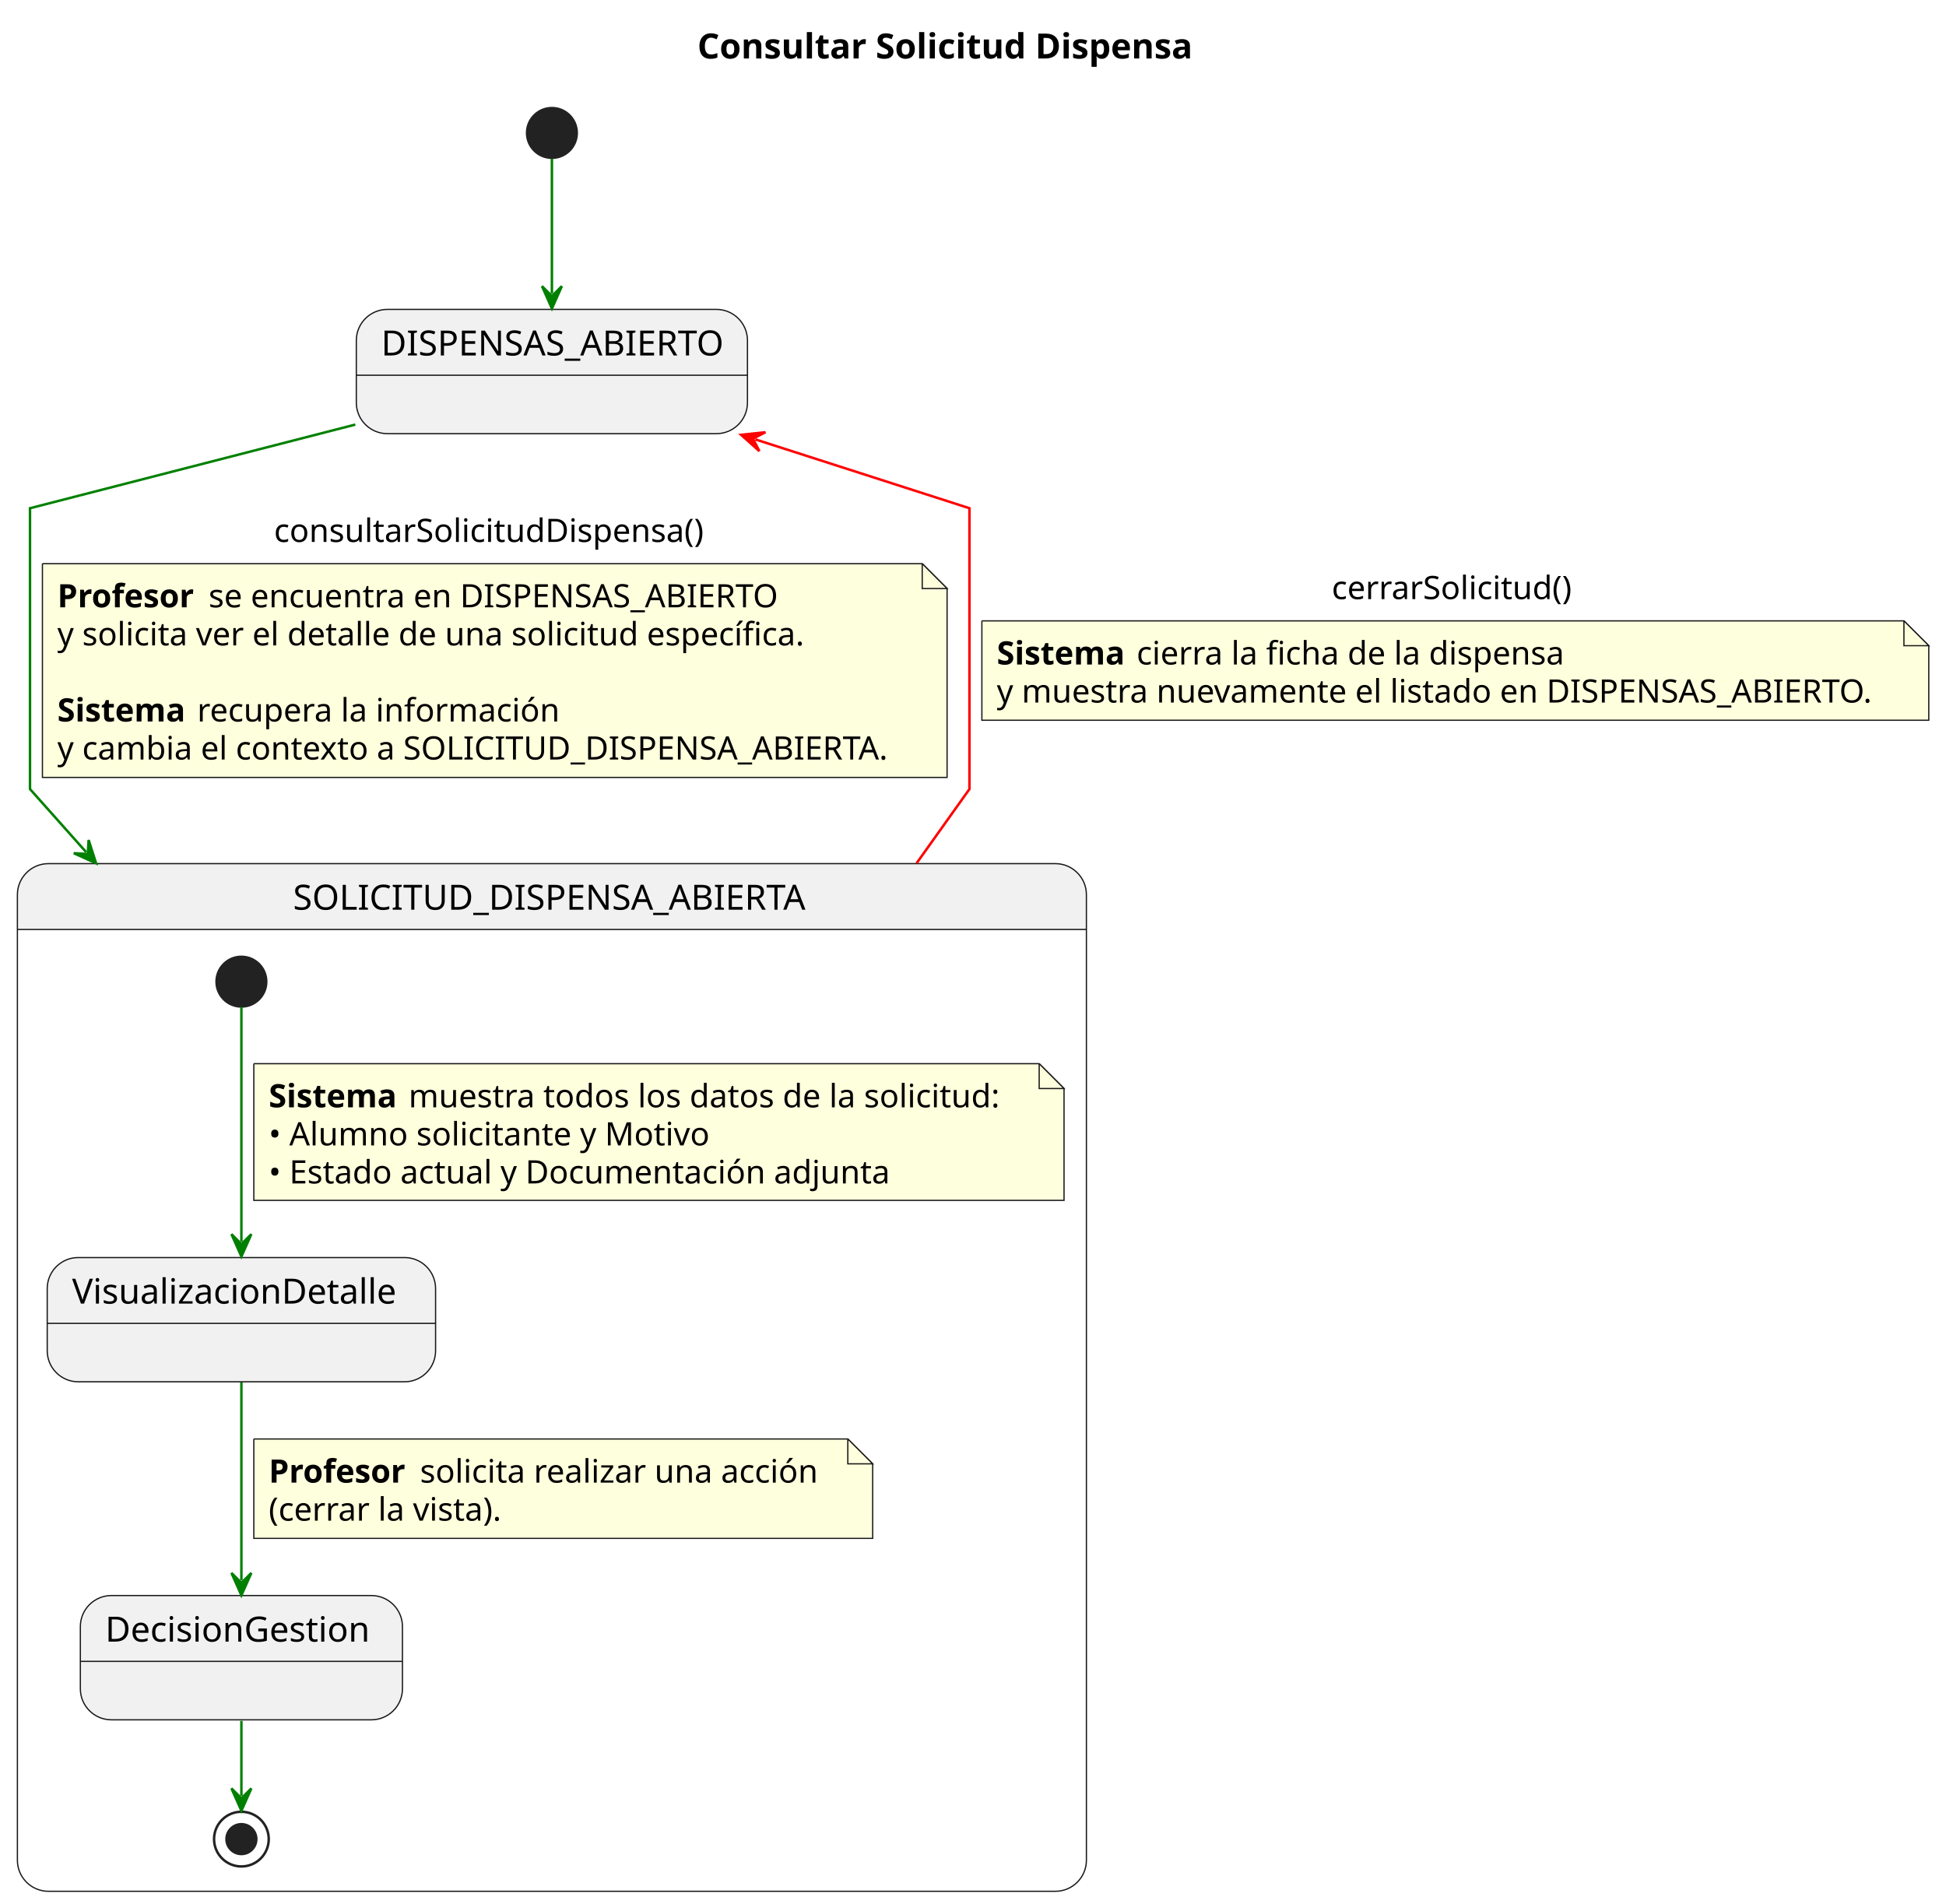
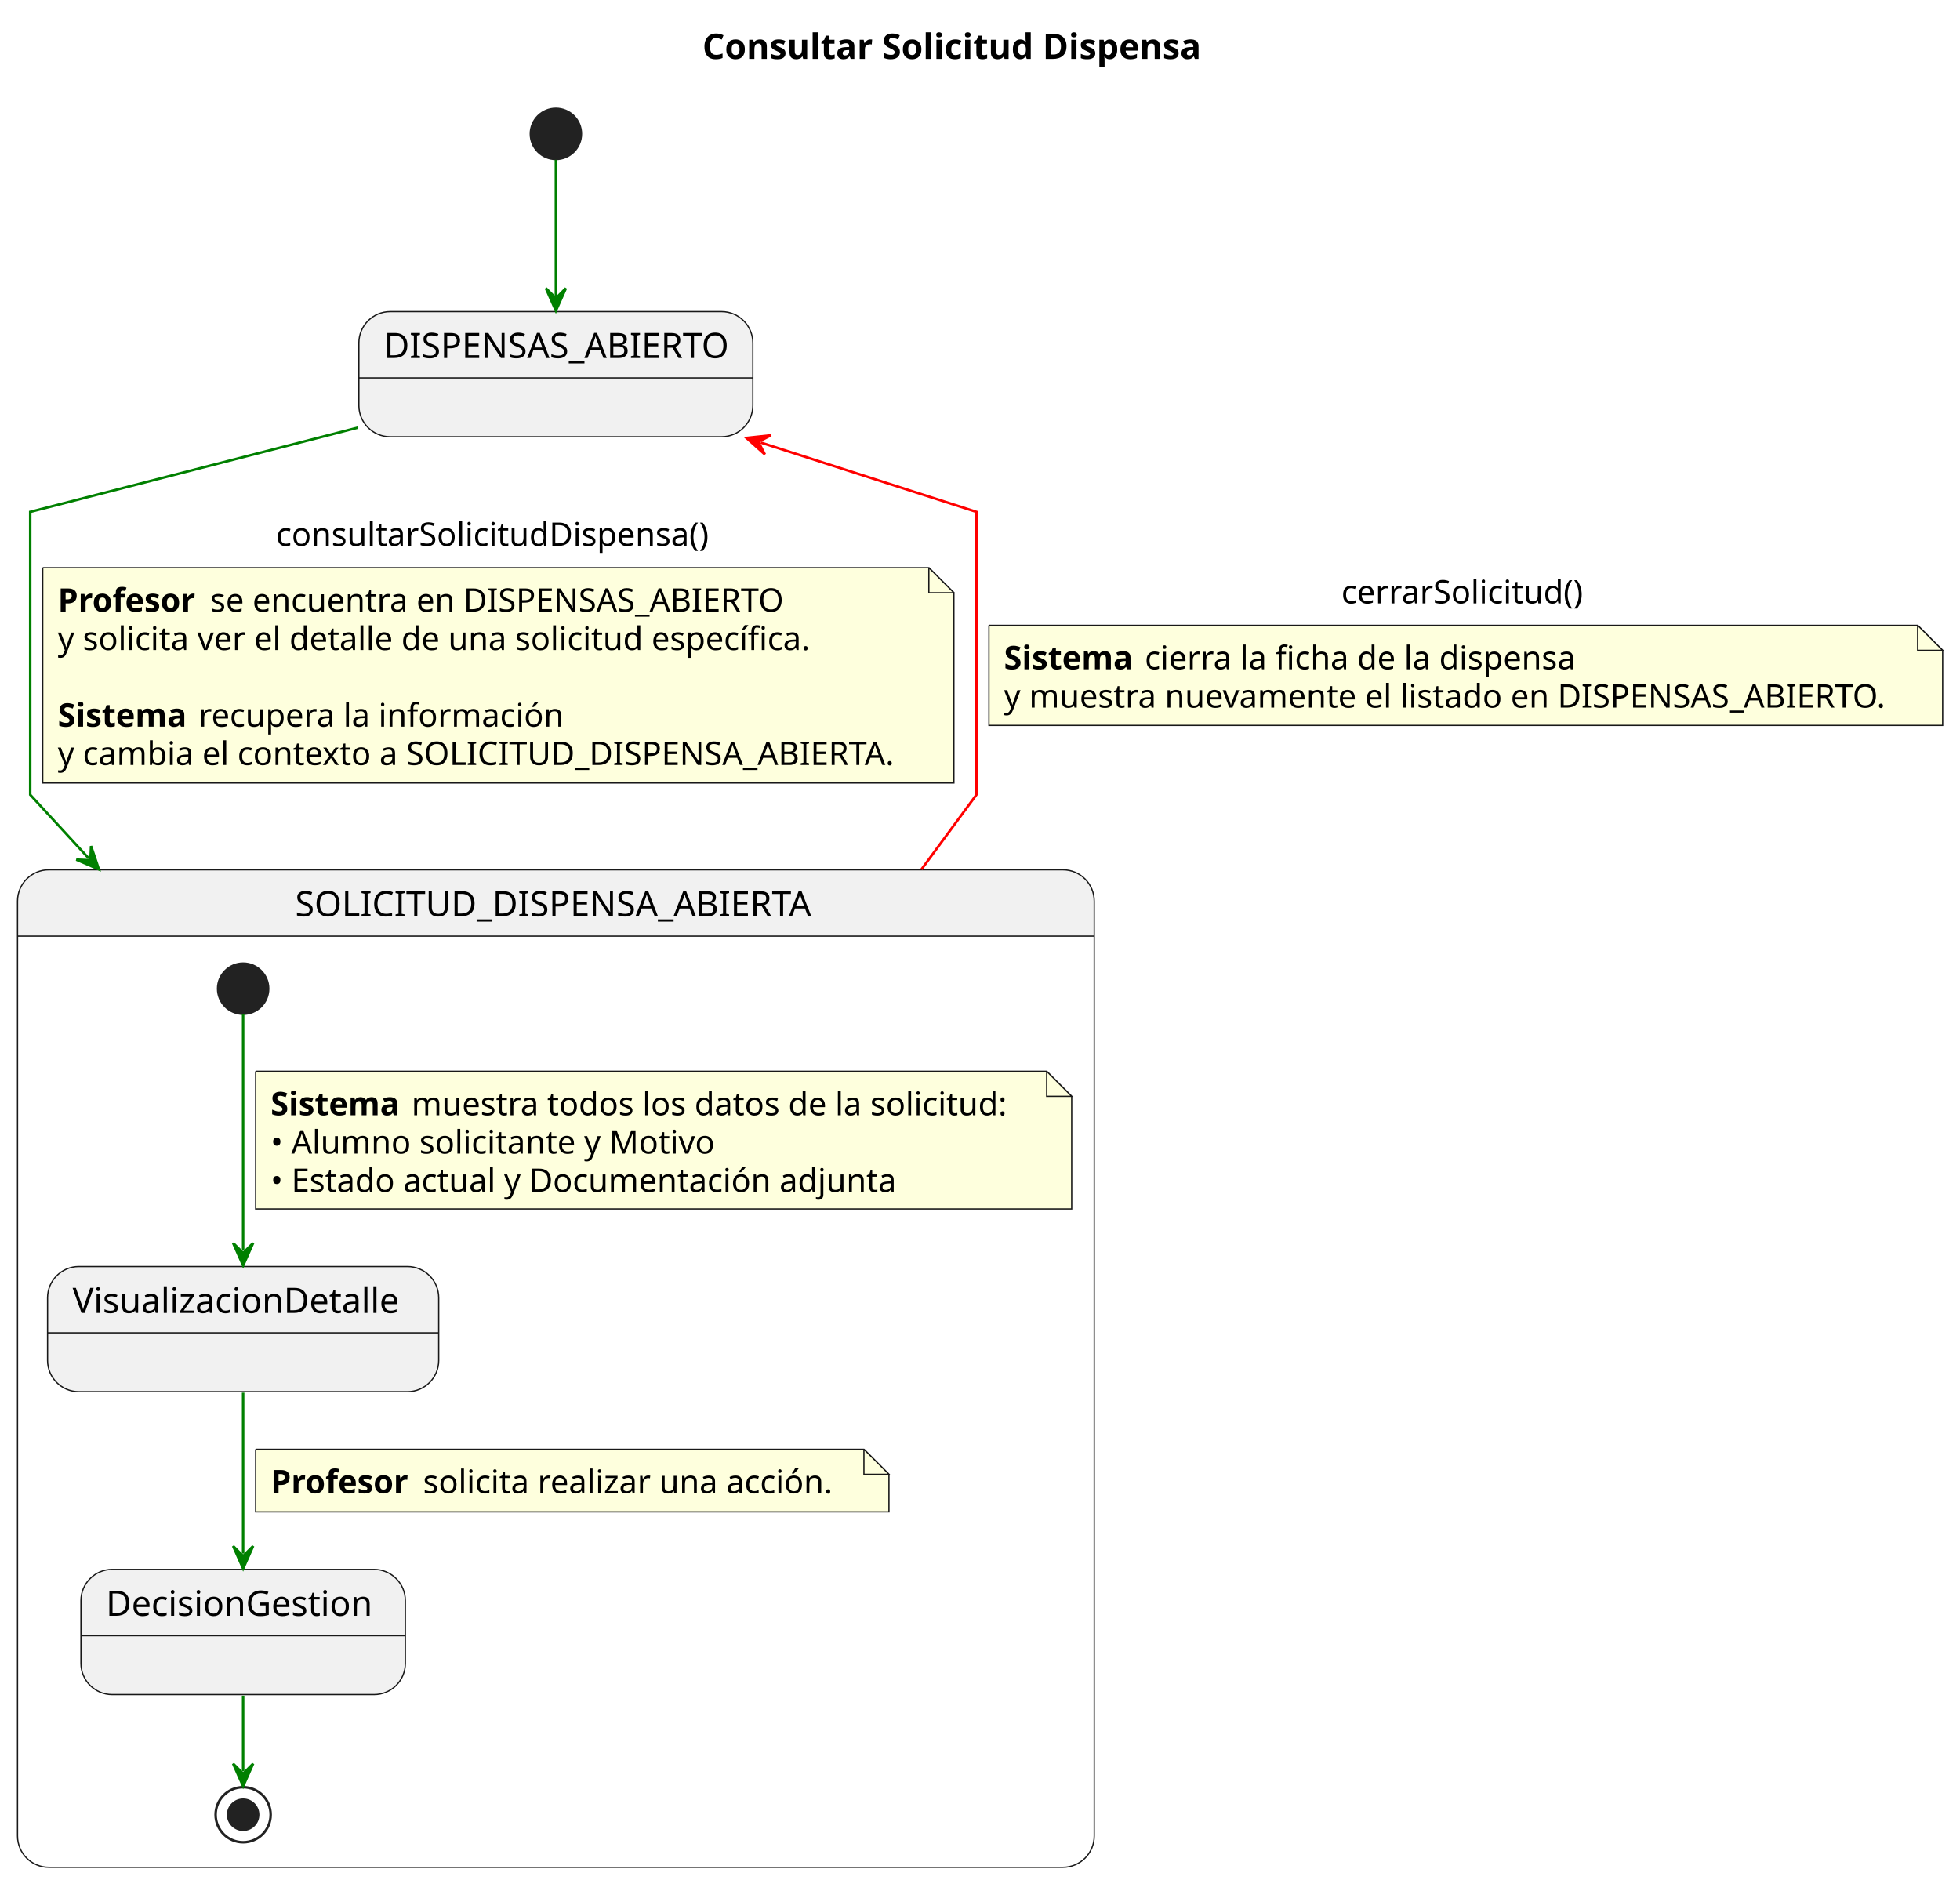
- <svg xmlns="http://www.w3.org/2000/svg" contentStyleType="text/css" data-diagram-type="STATE" height="766px" preserveAspectRatio="none" style="width:783px;height:766px;background:#FFFFFF;" version="1.1" viewBox="0 0 783 766" width="783px" zoomAndPan="magnify">
+ <svg xmlns="http://www.w3.org/2000/svg" contentStyleType="text/css" data-diagram-type="STATE" height="751px" preserveAspectRatio="none" style="width:783px;height:751px;background:#FFFFFF;" version="1.1" viewBox="0 0 783 751" width="783px" zoomAndPan="magnify">
  <defs />
  <g>
    <g class="title" data-source-line="1">
      <text fill="#000000" font-family="sans-serif" font-size="14" font-weight="bold" lengthAdjust="spacing" textLength="207.853" x="280.608" y="23.535">Consultar Solicitud Dispensa</text>
    </g>
    <g id="DISPENSAS_ABIERTO_INICIAL">
      <rect fill="#F1F1F1" height="50" rx="12.5" ry="12.5" style="stroke:#181818;stroke-width:0.5;" width="157.382" x="143.37" y="124.488" />
      <line style="stroke:#181818;stroke-width:0.5;" x1="143.37" x2="300.752" y1="150.977" y2="150.977" />
      <text fill="#000000" font-family="sans-serif" font-size="14" lengthAdjust="spacing" textLength="137.382" x="153.37" y="143.023">DISPENSAS_ABIERTO</text>
    </g>
    <path d="M19.5,347.488 L424.63,347.488 A12.5,12.5 0 0 1 437.13,359.988 L437.13,373.977 L7,373.977 L7,359.988 A12.5,12.5 0 0 1 19.5,347.488" fill="#F1F1F1" />
-     <rect fill="none" height="413.488" rx="12.5" ry="12.5" style="stroke:#181818;stroke-width:0.5;" width="430.13" x="7" y="347.488" />
+     <rect fill="none" height="398.488" rx="12.5" ry="12.5" style="stroke:#181818;stroke-width:0.5;" width="430.13" x="7" y="347.488" />
    <line style="stroke:#181818;stroke-width:0.5;" x1="7" x2="437.13" y1="373.977" y2="373.977" />
    <text fill="#000000" font-family="sans-serif" font-size="14" lengthAdjust="spacing" textLength="208.298" x="117.916" y="366.023">SOLICITUD_DISPENSA_ABIERTA</text>
    <g id="SOLICITUD_DISPENSA_ABIERTA_COMP.VisualizacionDetalle">
      <rect fill="#F1F1F1" height="50" rx="12.5" ry="12.5" style="stroke:#181818;stroke-width:0.5;" width="156.261" x="19" y="505.977" />
      <line style="stroke:#181818;stroke-width:0.5;" x1="19" x2="175.261" y1="532.465" y2="532.465" />
      <text fill="#000000" font-family="sans-serif" font-size="14" lengthAdjust="spacing" textLength="136.261" x="29" y="524.512">VisualizacionDetalle</text>
    </g>
    <g id="SOLICITUD_DISPENSA_ABIERTA_COMP.DecisionGestion">
-       <rect fill="#F1F1F1" height="50" rx="12.5" ry="12.5" style="stroke:#181818;stroke-width:0.5;" width="129.601" x="32.33" y="641.977" />
-       <line style="stroke:#181818;stroke-width:0.5;" x1="32.33" x2="161.931" y1="668.465" y2="668.465" />
-       <text fill="#000000" font-family="sans-serif" font-size="14" lengthAdjust="spacing" textLength="109.601" x="42.33" y="660.512">DecisionGestion</text>
+       <rect fill="#F1F1F1" height="50" rx="12.5" ry="12.5" style="stroke:#181818;stroke-width:0.5;" width="129.601" x="32.33" y="626.977" />
+       <line style="stroke:#181818;stroke-width:0.5;" x1="32.33" x2="161.931" y1="653.465" y2="653.465" />
+       <text fill="#000000" font-family="sans-serif" font-size="14" lengthAdjust="spacing" textLength="109.601" x="42.33" y="645.512">DecisionGestion</text>
    </g>
    <ellipse cx="97.13" cy="394.977" fill="#222222" rx="10" ry="10" style="stroke:#222222;stroke-width:1;" />
-     <ellipse cx="97.13" cy="739.977" fill="none" rx="11" ry="11" style="stroke:#222222;stroke-width:1;" />
-     <ellipse cx="97.13" cy="739.977" fill="#222222" rx="6" ry="6" style="stroke:#222222;stroke-width:1;" />
+     <ellipse cx="97.13" cy="724.977" fill="none" rx="11" ry="11" style="stroke:#222222;stroke-width:1;" />
+     <ellipse cx="97.13" cy="724.977" fill="#222222" rx="6" ry="6" style="stroke:#222222;stroke-width:1;" />
    <g class="link" data-entity-1=".start.SOLICITUD_DISPENSA_ABIERTA_COMP" data-entity-2="VisualizacionDetalle" data-source-line="23" data-uid="lnk6" id="link_.start.SOLICITUD_DISPENSA_ABIERTA_COMP_VisualizacionDetalle">
      <path d="M97.13,405.187 C97.13,425.647 97.13,469.447 97.13,499.577" fill="none" id="*start*SOLICITUD_DISPENSA_ABIERTA_COMP-to-VisualizacionDetalle" style="stroke:#008000;stroke-width:1;" />
      <polygon fill="#008000" points="97.13,505.577,101.13,496.577,97.13,500.577,93.13,496.577,97.13,505.577" style="stroke:#008000;stroke-width:1;" />
      <path d="M102.13,427.977 L102.13,482.977 L428.13,482.977 L428.13,437.977 L418.13,427.977 L102.13,427.977" fill="#FEFFDD" style="stroke:#181818;stroke-width:0.5;" />
      <path d="M418.13,427.977 L418.13,437.977 L428.13,437.977 L418.13,427.977" fill="#FEFFDD" style="stroke:#181818;stroke-width:0.5;" />
      <text fill="#000000" font-family="sans-serif" font-size="13" font-weight="bold" lengthAdjust="spacing" textLength="52.14" x="108.13" y="445.545">Sistema</text>
      <text fill="#000000" font-family="sans-serif" font-size="13" lengthAdjust="spacing" textLength="249.095" x="164.383" y="445.545">muestra todos los datos de la solicitud:</text>
      <text fill="#000000" font-family="sans-serif" font-size="13" lengthAdjust="spacing" textLength="186.792" x="108.13" y="460.856">• Alumno solicitante y Motivo</text>
      <text fill="#000000" font-family="sans-serif" font-size="13" lengthAdjust="spacing" textLength="260.133" x="108.13" y="476.166">• Estado actual y Documentación adjunta</text>
    </g>
    <g class="link" data-entity-1="VisualizacionDetalle" data-entity-2="DecisionGestion" data-source-line="30" data-uid="lnk7" id="link_VisualizacionDetalle_DecisionGestion">
-       <path d="M97.13,556.247 C97.13,580.527 97.13,611.667 97.13,635.887" fill="none" id="VisualizacionDetalle-to-DecisionGestion" style="stroke:#008000;stroke-width:1;" />
-       <polygon fill="#008000" points="97.13,641.887,101.13,632.887,97.13,636.887,93.13,632.887,97.13,641.887" style="stroke:#008000;stroke-width:1;" />
-       <path d="M102.13,578.977 L102.13,618.977 L351.13,618.977 L351.13,588.977 L341.13,578.977 L102.13,578.977" fill="#FEFFDD" style="stroke:#181818;stroke-width:0.5;" />
-       <path d="M341.13,578.977 L341.13,588.977 L351.13,588.977 L341.13,578.977" fill="#FEFFDD" style="stroke:#181818;stroke-width:0.5;" />
+       <path d="M97.13,556.347 C97.13,576.877 97.13,600.117 97.13,620.637" fill="none" id="VisualizacionDetalle-to-DecisionGestion" style="stroke:#008000;stroke-width:1;" />
+       <polygon fill="#008000" points="97.13,626.637,101.13,617.637,97.13,621.637,93.13,617.637,97.13,626.637" style="stroke:#008000;stroke-width:1;" />
+       <path d="M102.13,578.977 L102.13,603.977 L355.13,603.977 L355.13,588.977 L345.13,578.977 L102.13,578.977" fill="#FEFFDD" style="stroke:#181818;stroke-width:0.5;" />
+       <path d="M345.13,578.977 L345.13,588.977 L355.13,588.977 L345.13,578.977" fill="#FEFFDD" style="stroke:#181818;stroke-width:0.5;" />
      <text fill="#000000" font-family="sans-serif" font-size="13" font-weight="bold" lengthAdjust="spacing" textLength="56.754" x="108.13" y="596.545">Profesor</text>
-       <text fill="#000000" font-family="sans-serif" font-size="13" lengthAdjust="spacing" textLength="167.756" x="168.998" y="596.545">solicita realizar una acción</text>
-       <text fill="#000000" font-family="sans-serif" font-size="13" lengthAdjust="spacing" textLength="97.925" x="108.13" y="611.856">(cerrar la vista).</text>
+       <text fill="#000000" font-family="sans-serif" font-size="13" lengthAdjust="spacing" textLength="171.869" x="168.998" y="596.545">solicita realizar una acción.</text>
    </g>
-     <g class="link" data-entity-1="DecisionGestion" data-entity-2=".end.SOLICITUD_DISPENSA_ABIERTA_COMP" data-source-line="36" data-uid="lnk9" id="link_DecisionGestion_.end.SOLICITUD_DISPENSA_ABIERTA_COMP">
-       <path d="M97.13,692.407 C97.13,704.767 97.13,713.107 97.13,722.577" fill="none" id="DecisionGestion-to-*end*SOLICITUD_DISPENSA_ABIERTA_COMP" style="stroke:#008000;stroke-width:1;" />
-       <polygon fill="#008000" points="97.13,728.577,101.13,719.577,97.13,723.577,93.13,719.577,97.13,728.577" style="stroke:#008000;stroke-width:1;" />
+     <g class="link" data-entity-1="DecisionGestion" data-entity-2=".end.SOLICITUD_DISPENSA_ABIERTA_COMP" data-source-line="35" data-uid="lnk9" id="link_DecisionGestion_.end.SOLICITUD_DISPENSA_ABIERTA_COMP">
+       <path d="M97.13,677.407 C97.13,689.767 97.13,698.107 97.13,707.577" fill="none" id="DecisionGestion-to-*end*SOLICITUD_DISPENSA_ABIERTA_COMP" style="stroke:#008000;stroke-width:1;" />
+       <polygon fill="#008000" points="97.13,713.577,101.13,704.577,97.13,708.577,93.13,704.577,97.13,713.577" style="stroke:#008000;stroke-width:1;" />
    </g>
    <ellipse cx="222.07" cy="53.488" fill="#222222" rx="10" ry="10" style="stroke:#222222;stroke-width:1;" />
    <g class="link" data-entity-1=".start." data-entity-2="DISPENSAS_ABIERTO_INICIAL" data-source-line="7" data-uid="lnk3" id="link_.start._DISPENSAS_ABIERTO_INICIAL">
      <path d="M222.07,63.848 C222.07,77.778 222.07,98.448 222.07,118.138" fill="none" id="*start*-to-DISPENSAS_ABIERTO_INICIAL" style="stroke:#008000;stroke-width:1;" />
      <polygon fill="#008000" points="222.07,124.138,226.07,115.138,222.07,119.138,218.07,115.138,222.07,124.138" style="stroke:#008000;stroke-width:1;" />
    </g>
    <g class="link" data-entity-1="DISPENSAS_ABIERTO_INICIAL" data-entity-2="SOLICITUD_DISPENSA_ABIERTA_COMP" data-source-line="9" data-uid="lnk4" id="link_DISPENSAS_ABIERTO_INICIAL_SOLICITUD_DISPENSA_ABIERTA_COMP">
-       <path d="M142.97,170.828 C83.44,186.138 12.07,204.488 12.07,204.488 C12.07,204.488 12.07,317.488 12.07,317.488 C12.07,317.488 18.49,324.697 34.67,342.867" fill="none" id="DISPENSAS_ABIERTO_INICIAL-to-SOLICITUD_DISPENSA_ABIERTA_COMP" style="stroke:#008000;stroke-width:1;" />
-       <polygon fill="#008000" points="38.66,347.348,35.662,337.967,35.335,343.614,29.688,343.287,38.66,347.348" style="stroke:#008000;stroke-width:1;" />
+       <path d="M142.97,170.828 C83.44,186.138 12.07,204.488 12.07,204.488 C12.07,204.488 12.07,317.488 12.07,317.488 C12.07,317.488 18.776,324.794 35.456,342.914" fill="none" id="DISPENSAS_ABIERTO_INICIAL-to-SOLICITUD_DISPENSA_ABIERTA_COMP" style="stroke:#008000;stroke-width:1;" />
+       <polygon fill="#008000" points="39.52,347.328,36.367,337.998,36.134,343.65,30.482,343.416,39.52,347.328" style="stroke:#008000;stroke-width:1;" />
      <text fill="#000000" font-family="sans-serif" font-size="13" lengthAdjust="spacing" textLength="178.433" x="110.255" y="218.057">consultarSolicitudDispensa()</text>
      <path d="M17.07,226.799 L17.07,312.799 L381.07,312.799 L381.07,236.799 L371.07,226.799 L17.07,226.799" fill="#FEFFDD" style="stroke:#181818;stroke-width:0.5;" />
      <path d="M371.07,226.799 L371.07,236.799 L381.07,236.799 L371.07,226.799" fill="#FEFFDD" style="stroke:#181818;stroke-width:0.5;" />
      <text fill="#000000" font-family="sans-serif" font-size="13" font-weight="bold" lengthAdjust="spacing" textLength="56.754" x="23.07" y="244.367">Profesor</text>
      <text fill="#000000" font-family="sans-serif" font-size="13" lengthAdjust="spacing" textLength="231.797" x="83.938" y="244.367">se encuentra en DISPENSAS_ABIERTO</text>
      <text fill="#000000" font-family="sans-serif" font-size="13" lengthAdjust="spacing" textLength="315.396" x="23.07" y="259.678">y solicita ver el detalle de una solicitud específica.</text>
      <text fill="#000000" font-family="sans-serif" font-size="13" lengthAdjust="spacing" textLength="4.113" x="23.07" y="274.988"> </text>
      <text fill="#000000" font-family="sans-serif" font-size="13" font-weight="bold" lengthAdjust="spacing" textLength="52.14" x="23.07" y="290.299">Sistema</text>
      <text fill="#000000" font-family="sans-serif" font-size="13" lengthAdjust="spacing" textLength="150.071" x="79.323" y="290.299">recupera la información</text>
      <text fill="#000000" font-family="sans-serif" font-size="13" lengthAdjust="spacing" textLength="343.802" x="23.07" y="305.609">y cambia el contexto a SOLICITUD_DISPENSA_ABIERTA.</text>
    </g>
-     <g class="link" data-entity-1="SOLICITUD_DISPENSA_ABIERTA_COMP" data-entity-2="DISPENSAS_ABIERTO_INICIAL" data-source-line="39" data-uid="lnk10" id="link_SOLICITUD_DISPENSA_ABIERTA_COMP_DISPENSAS_ABIERTO_INICIAL">
-       <path d="M368.79,347.348 C381.74,329.178 390.07,317.488 390.07,317.488 C390.07,317.488 390.07,204.488 390.07,204.488 C390.07,204.488 348.362,191.085 303.912,176.795" fill="none" id="SOLICITUD_DISPENSA_ABIERTA_COMP-to-DISPENSAS_ABIERTO_INICIAL" style="stroke:#FF0000;stroke-width:1;" />
+     <g class="link" data-entity-1="SOLICITUD_DISPENSA_ABIERTA_COMP" data-entity-2="DISPENSAS_ABIERTO_INICIAL" data-source-line="38" data-uid="lnk10" id="link_SOLICITUD_DISPENSA_ABIERTA_COMP_DISPENSAS_ABIERTO_INICIAL">
+       <path d="M368.1,347.328 C381.44,329.208 390.07,317.488 390.07,317.488 C390.07,317.488 390.07,204.488 390.07,204.488 C390.07,204.488 348.362,191.085 303.912,176.795" fill="none" id="SOLICITUD_DISPENSA_ABIERTA_COMP-to-DISPENSAS_ABIERTO_INICIAL" style="stroke:#FF0000;stroke-width:1;" />
      <polygon fill="#FF0000" points="298.2,174.958,305.544,181.521,302.96,176.489,307.992,173.905,298.2,174.958" style="stroke:#FF0000;stroke-width:1;" />
      <text fill="#000000" font-family="sans-serif" font-size="13" lengthAdjust="spacing" textLength="99.525" x="535.852" y="241.057">cerrarSolicitud()</text>
      <path d="M395.07,249.799 L395.07,289.799 L776.07,289.799 L776.07,259.799 L766.07,249.799 L395.07,249.799" fill="#FEFFDD" style="stroke:#181818;stroke-width:0.5;" />
      <path d="M766.07,249.799 L766.07,259.799 L776.07,259.799 L766.07,249.799" fill="#FEFFDD" style="stroke:#181818;stroke-width:0.5;" />
      <text fill="#000000" font-family="sans-serif" font-size="13" font-weight="bold" lengthAdjust="spacing" textLength="52.14" x="401.07" y="267.367">Sistema</text>
      <text fill="#000000" font-family="sans-serif" font-size="13" lengthAdjust="spacing" textLength="179.651" x="457.323" y="267.367">cierra la ficha de la dispensa</text>
      <text fill="#000000" font-family="sans-serif" font-size="13" lengthAdjust="spacing" textLength="360.09" x="401.07" y="282.678">y muestra nuevamente el listado en DISPENSAS_ABIERTO.</text>
    </g>
  </g>
</svg>
